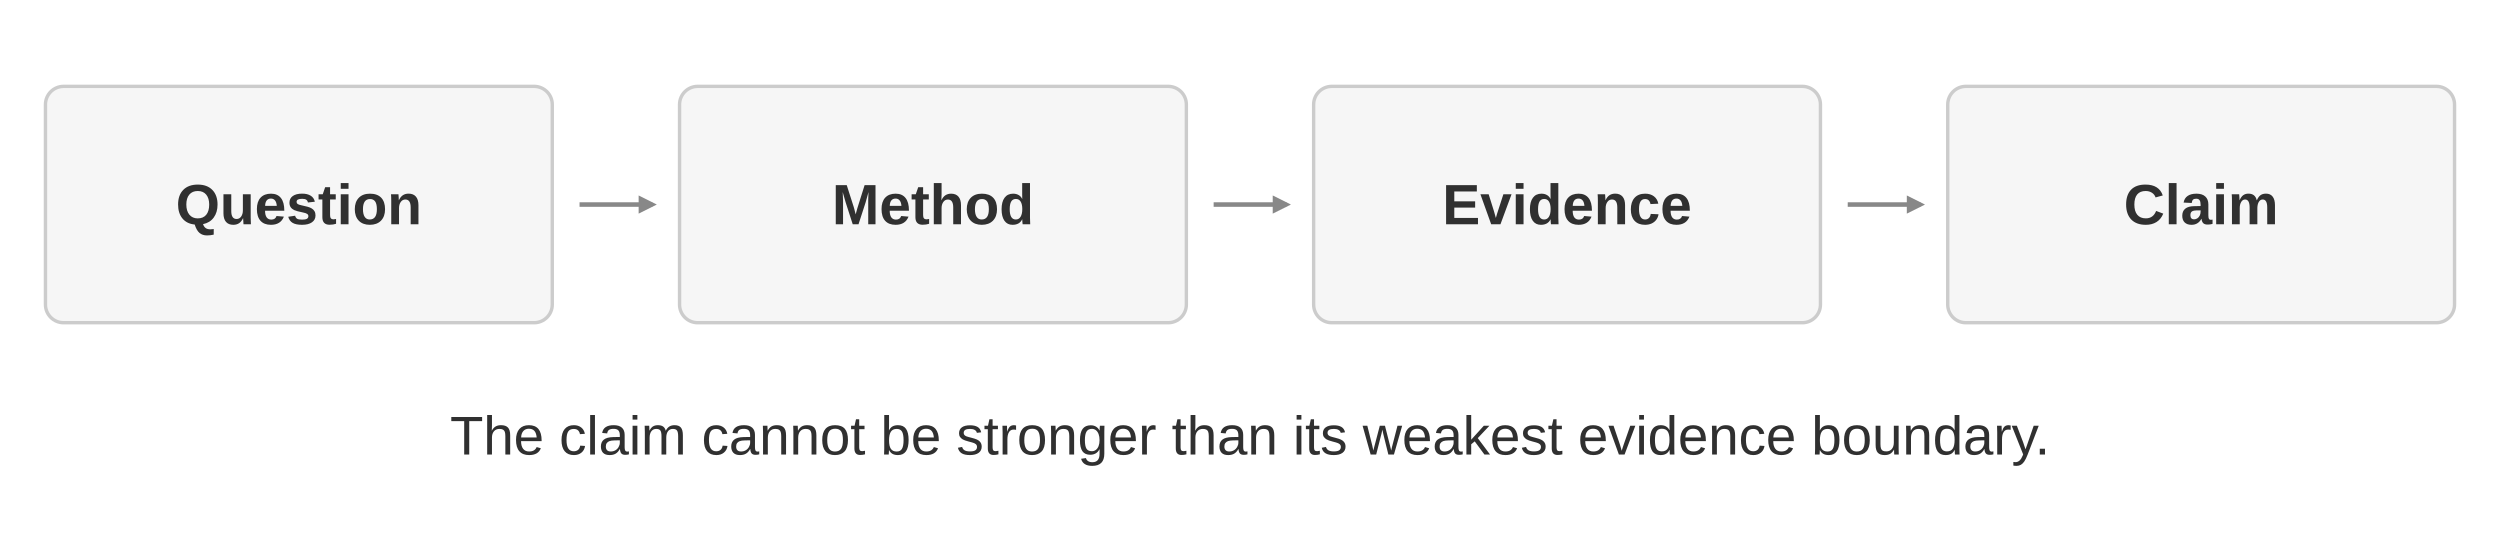
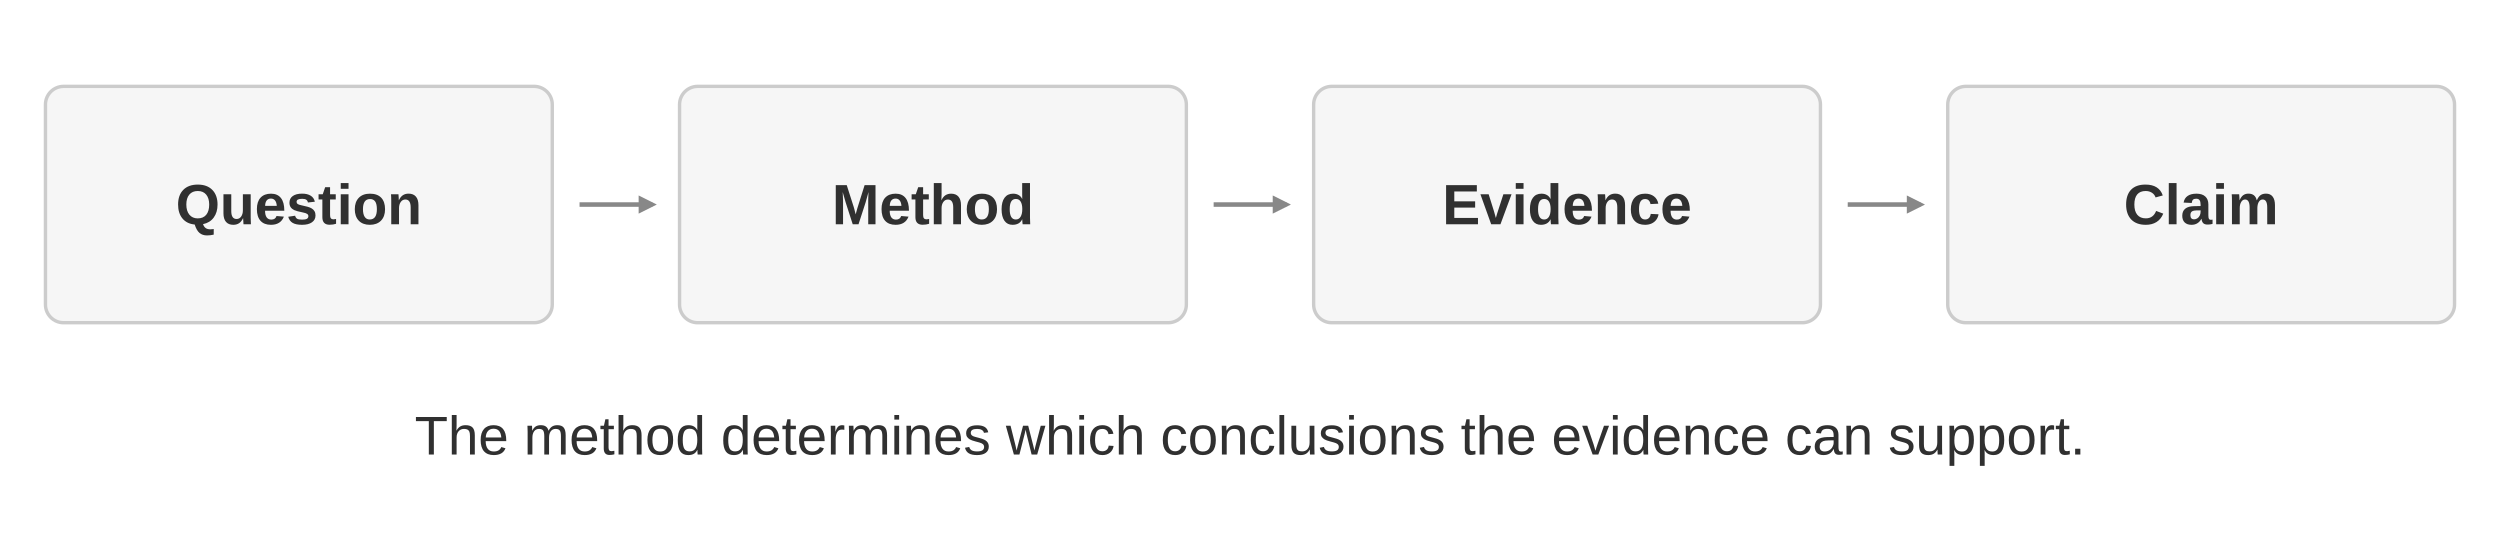
- <svg xmlns="http://www.w3.org/2000/svg" width="1100" height="235" viewBox="0 0 1100 235" role="img" aria-label="The claim cannot be stronger than its weakest evidence boundary.">
+ <svg xmlns="http://www.w3.org/2000/svg" width="1100" height="235" viewBox="0 0 1100 235" role="img" aria-label="The method determines which conclusions the evidence can support.">
  <defs>
    <marker id="arrow" viewBox="-1 -1 10 10" markerUnits="userSpaceOnUse" markerWidth="10" markerHeight="10" refX="6" refY="4" orient="auto">
      <path d="M0,0 L8,4 L0,8 Z" fill="#888888" />
    </marker>
    <marker id="arrow-grey" viewBox="-1 -1 10 10" markerUnits="userSpaceOnUse" markerWidth="10" markerHeight="10" refX="6" refY="4" orient="auto">
      <path d="M0,0 L8,4 L0,8 Z" fill="#888888" />
    </marker>
  </defs>
  <g font-family="Arial, Liberation Sans, sans-serif">
    <rect x="20.0" y="38" width="223.0" height="104" rx="8" fill="#f6f6f6" stroke="#cccccc" stroke-width="1.5" />
    <text dominant-baseline="central" x="131.5" y="90.0" font-size="25" text-anchor="middle" fill="#303030" font-weight="700">Question</text>
    <path d="M255.0,90 L287.0,90" fill="none" stroke="#888888" stroke-width="2" marker-end="url(#arrow-grey)" />
    <rect x="299.0" y="38" width="223.0" height="104" rx="8" fill="#f6f6f6" stroke="#cccccc" stroke-width="1.5" />
    <text dominant-baseline="central" x="410.5" y="90.0" font-size="25" text-anchor="middle" fill="#303030" font-weight="700">Method</text>
    <path d="M534.0,90 L566.0,90" fill="none" stroke="#888888" stroke-width="2" marker-end="url(#arrow-grey)" />
    <rect x="578.0" y="38" width="223.0" height="104" rx="8" fill="#f6f6f6" stroke="#cccccc" stroke-width="1.5" />
    <text dominant-baseline="central" x="689.5" y="90.0" font-size="25" text-anchor="middle" fill="#303030" font-weight="700">Evidence</text>
    <path d="M813.0,90 L845.0,90" fill="none" stroke="#888888" stroke-width="2" marker-end="url(#arrow-grey)" />
    <rect x="857.0" y="38" width="223.0" height="104" rx="8" fill="#f6f6f6" stroke="#cccccc" stroke-width="1.5" />
    <text dominant-baseline="central" x="968.5" y="90.0" font-size="25" text-anchor="middle" fill="#303030" font-weight="700">Claim</text>
-     <text x="550" y="200" font-size="24" text-anchor="middle" fill="#303030" font-weight="400">The claim cannot be stronger than its weakest evidence boundary.</text>
+     <text x="550" y="200" font-size="24" text-anchor="middle" fill="#303030" font-weight="400">The method determines which conclusions the evidence can support.</text>
  </g>
</svg>
